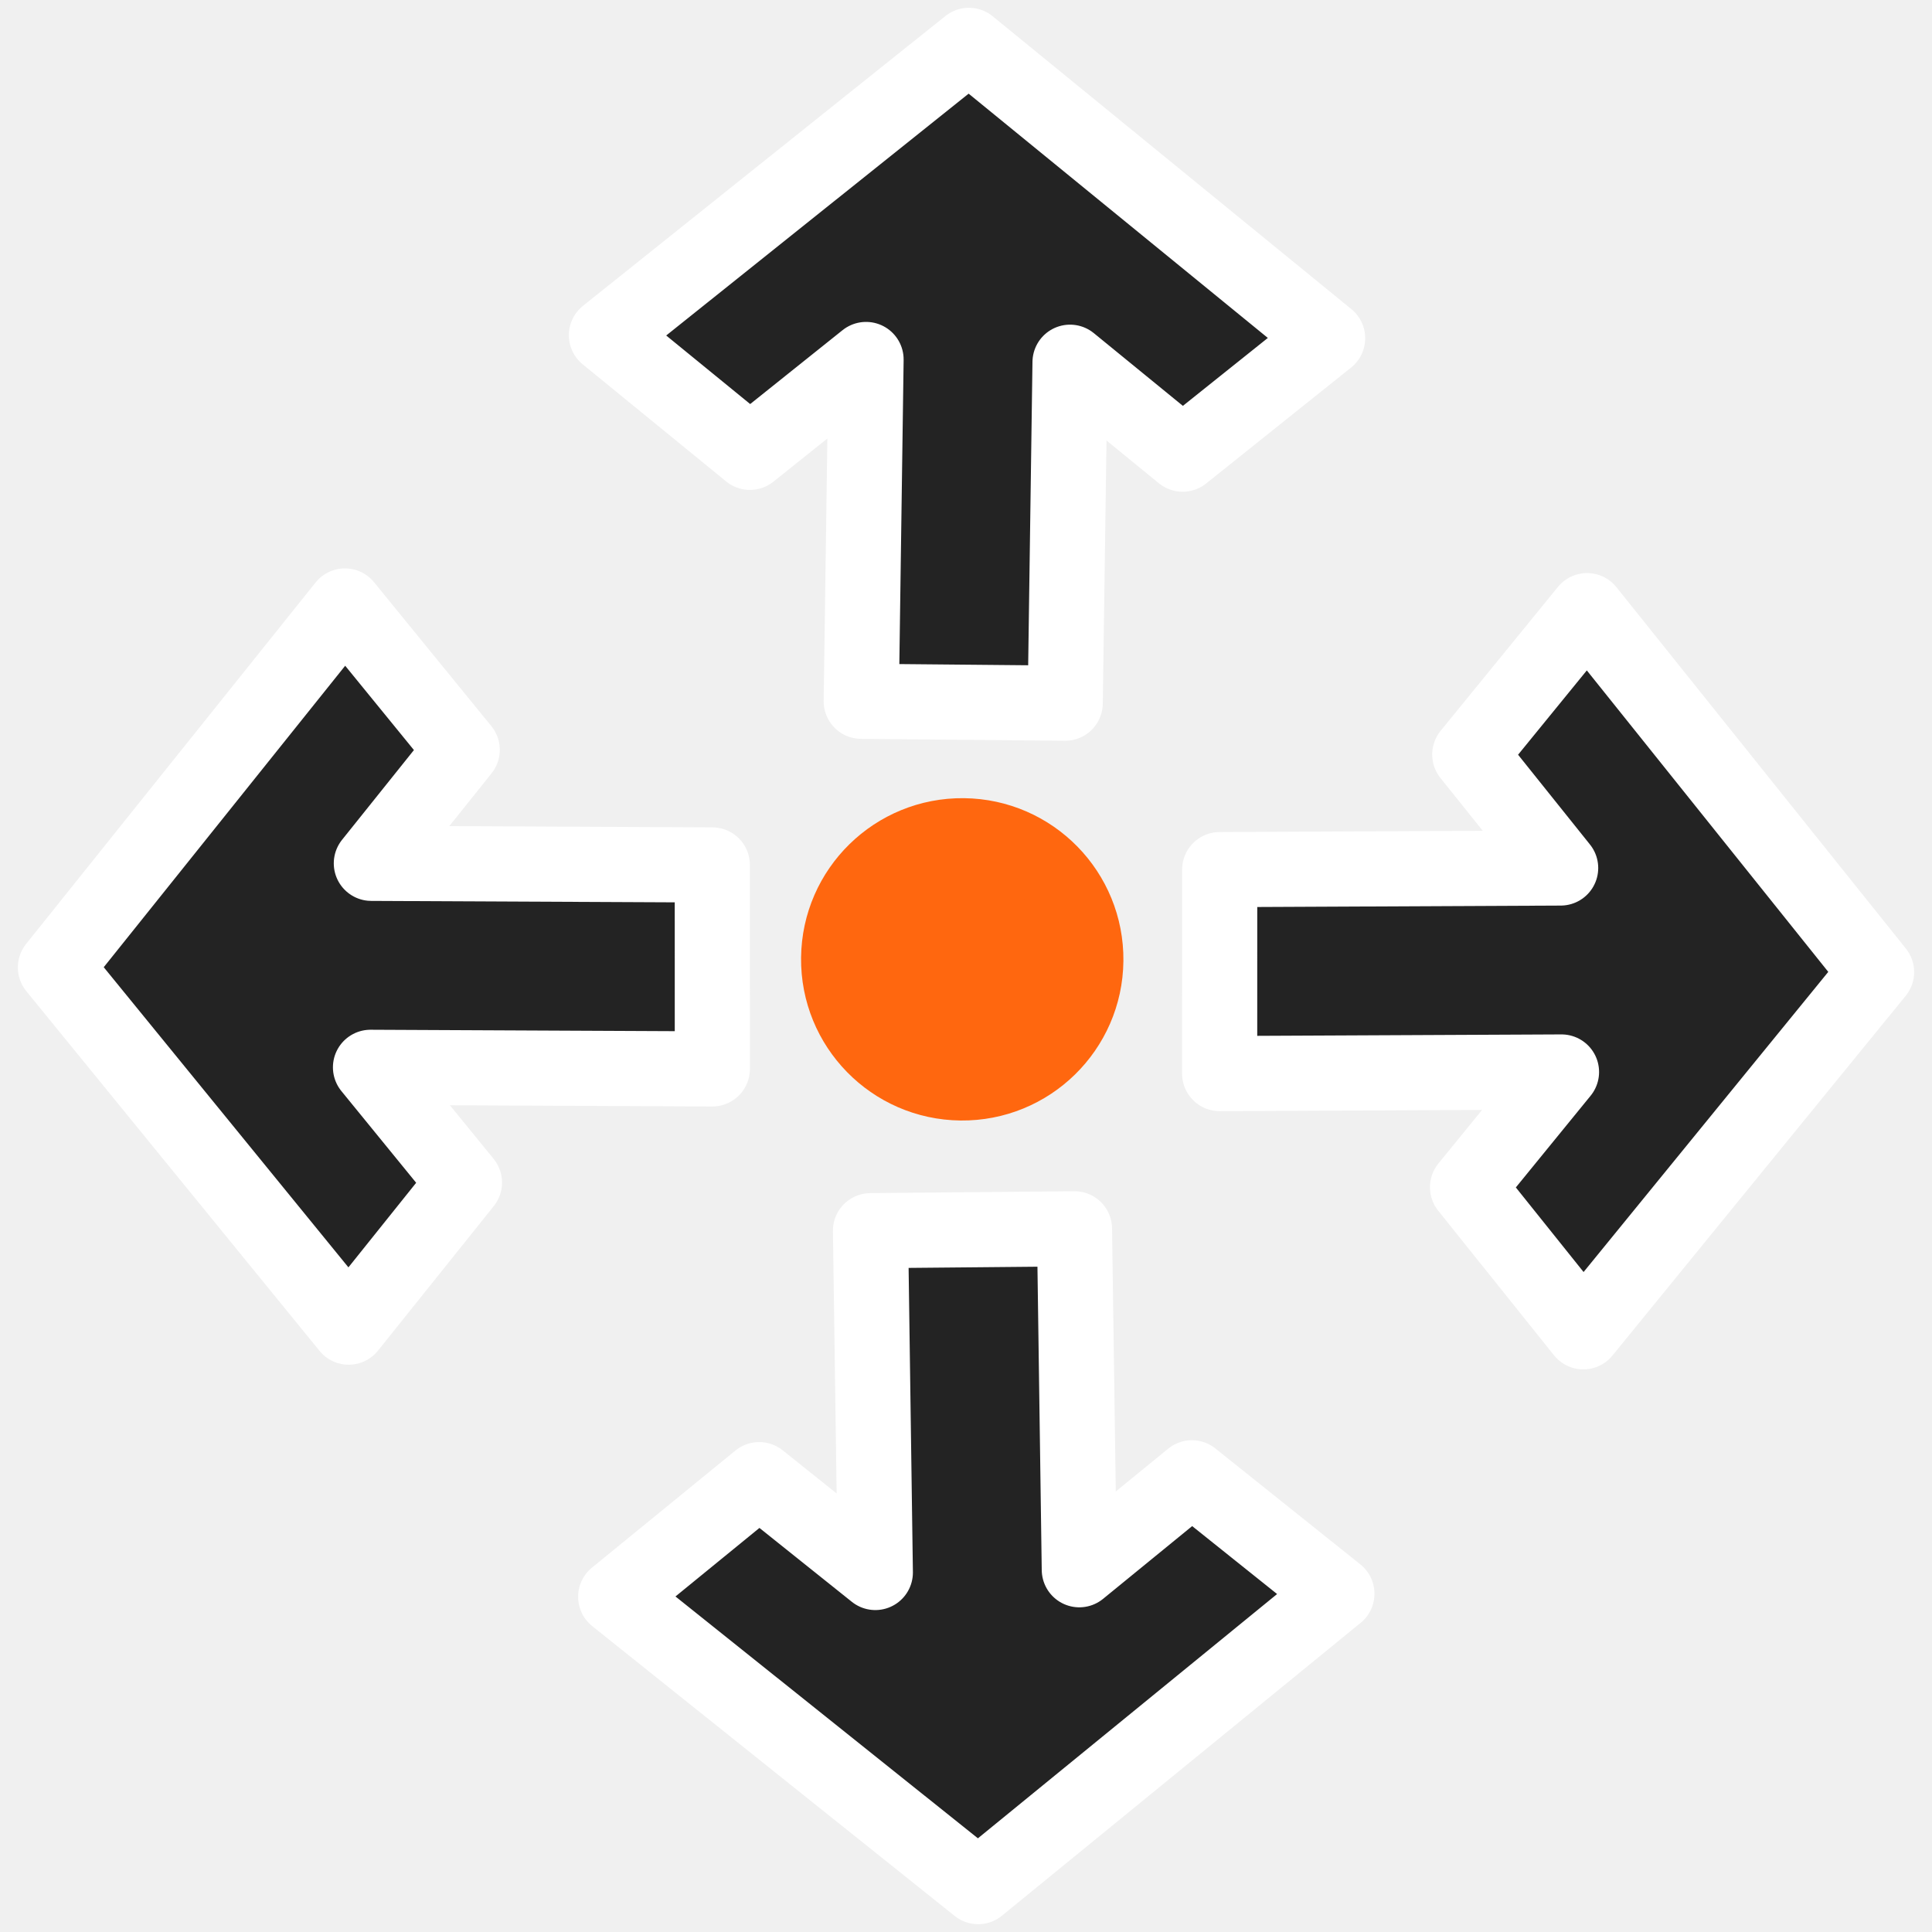
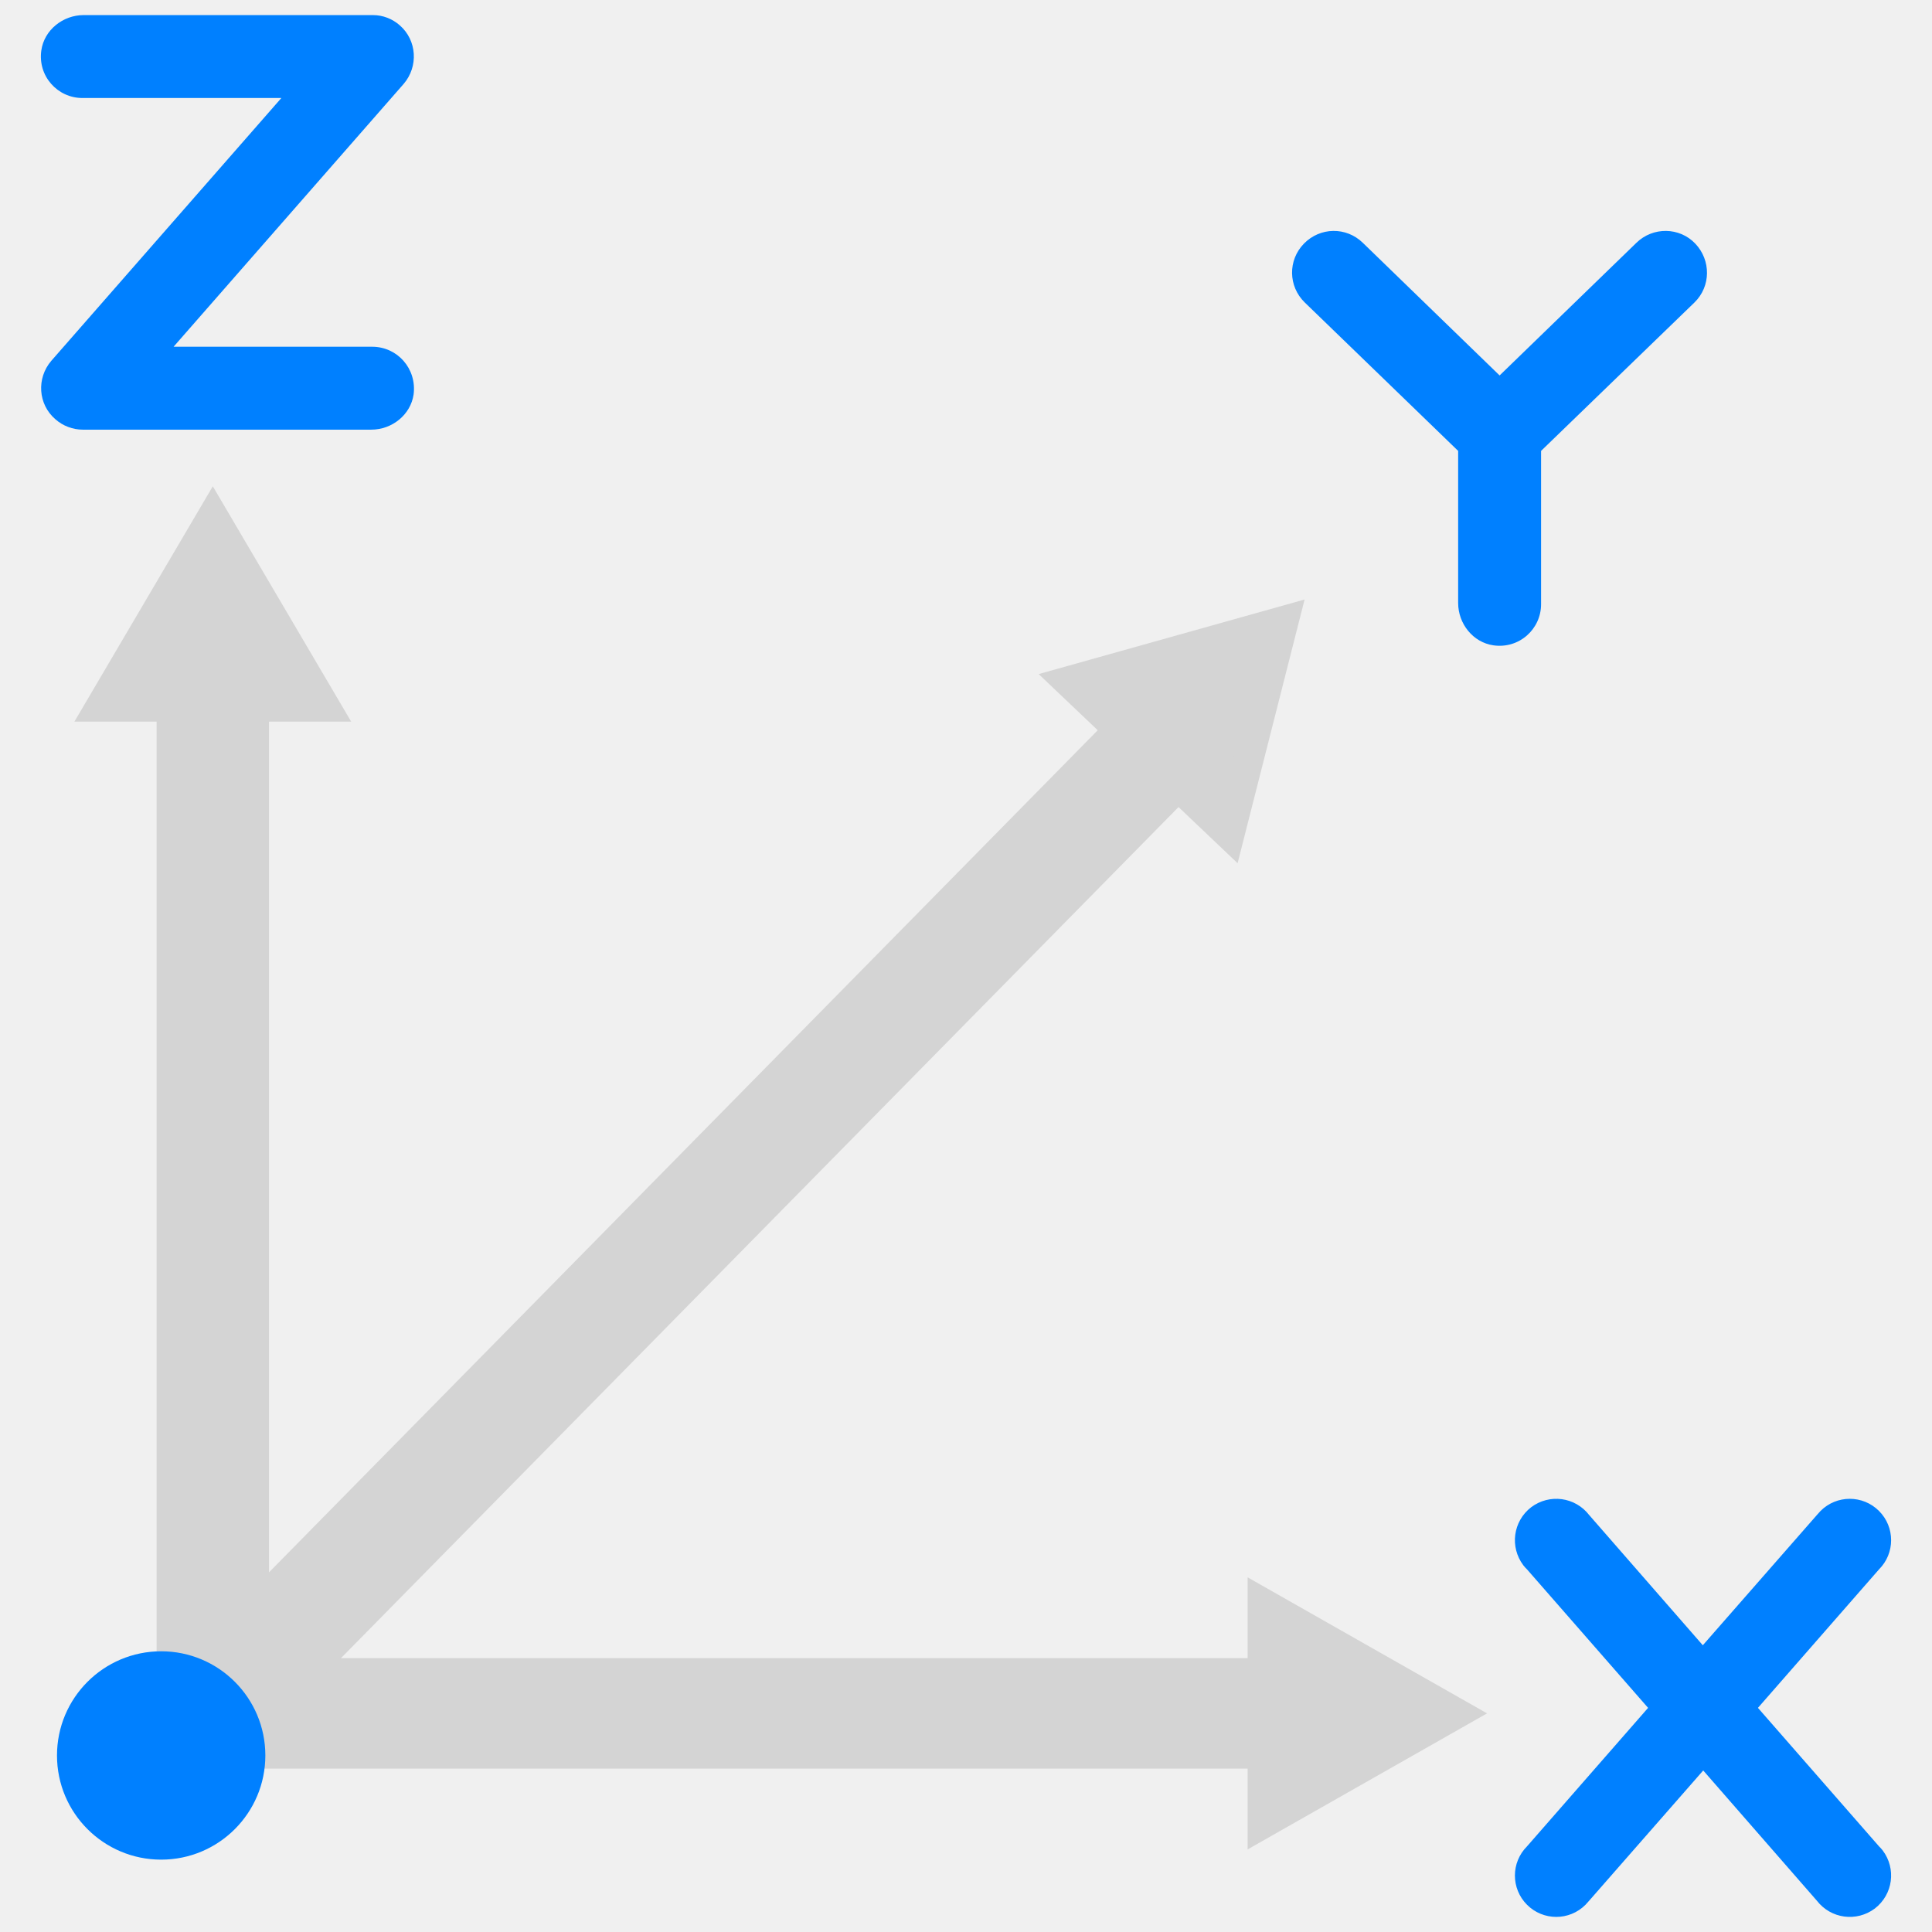
- <svg xmlns="http://www.w3.org/2000/svg" width="64" height="64" viewBox="0 0 64 64" id="svg4160" version="1.1">
-   <defs id="defs4162" />
-   <g id="layer2" style="display:inline" transform="translate(-3.532845,5.487126)">
-     <g style="display:inline" transform="matrix(1.044546,0,0,1.044546,-4.828922,-20.0487)" id="g44">
-       <path id="path4868-4" d="m 38.234,55.218 c 0,4.549 0,8.259 0,15" style="fill:none;fill-rule:evenodd;stroke:#ffffff;stroke-width:3;stroke-linecap:round;stroke-linejoin:miter;stroke-miterlimit:4;stroke-dasharray:none;stroke-opacity:1" />
-       <path id="path7561-4" d="m 50.402,64.484 -11.376,9.288 -11.495,-9.192 4.551,-3.715 3.683,2.945 -0.153,-10.84 6.469,-0.06 0.153,10.813 3.571,-2.916 4.598,3.677 z" style="fill:#232323;fill-opacity:1;fill-rule:evenodd;stroke:#ffffff;stroke-width:2.383;stroke-linecap:butt;stroke-linejoin:round;stroke-miterlimit:4;stroke-dasharray:none;stroke-opacity:1" />
-       <circle transform="rotate(-89.38248)" r="3.932" cy="38.997" cx="-43.947" id="path8128" style="fill:#ff670f;fill-opacity:1;fill-rule:nonzero;stroke:#ff670f;stroke-width:2.359;stroke-linecap:round;stroke-linejoin:round;stroke-miterlimit:4;stroke-dasharray:none;stroke-opacity:1" />
-       <path id="path7561-4-4" d="m 50.108,24.667 -11.376,-9.288 -11.495,9.192 4.551,3.715 3.683,-2.945 -0.153,10.84 6.469,0.06 0.153,-10.813 3.571,2.916 4.598,-3.677 z" style="fill:#232323;fill-opacity:1;fill-rule:evenodd;stroke:#ffffff;stroke-width:2.383;stroke-linecap:butt;stroke-linejoin:round;stroke-miterlimit:4;stroke-dasharray:none;stroke-opacity:1" />
-       <path id="path7561-4-8" d="m 58.337,33.306 9.181,11.463 -9.3,11.408 -3.672,-4.585 2.98,-3.655 -10.841,0.051 0.001,-6.469 10.813,-0.051 -2.882,-3.599 3.72,-4.563 z" style="fill:#232323;fill-opacity:1;fill-rule:evenodd;stroke:#ffffff;stroke-width:2.383;stroke-linecap:butt;stroke-linejoin:round;stroke-miterlimit:4;stroke-dasharray:none;stroke-opacity:1" />
-       <path id="path7561-4-8-0" d="m 18.944,33.158 -9.181,11.463 9.3,11.408 3.672,-4.585 -2.98,-3.655 10.841,0.051 -0.001,-6.469 -10.813,-0.051 2.882,-3.599 -3.72,-4.563 z" style="fill:#232323;fill-opacity:1;fill-rule:evenodd;stroke:#ffffff;stroke-width:2.383;stroke-linecap:butt;stroke-linejoin:round;stroke-miterlimit:4;stroke-dasharray:none;stroke-opacity:1" />
+ <svg xmlns="http://www.w3.org/2000/svg" version="1.1" id="Layer_1" x="0px" y="0px" viewBox="0 0 64 64" xml:space="preserve" width="64" height="64">
+   <defs id="defs862">
+     <marker orient="auto" refY="0" refX="0" id="marker1200" style="overflow:visible">
+       <path id="path1198" d="M 5.77,0 -2.88,5 V -5 Z" style="fill:#d4d4d4;fill-opacity:1;fill-rule:evenodd;stroke:#d4d4d4;stroke-width:1pt;stroke-opacity:1" transform="scale(0.2)" />
+     </marker>
+     <marker orient="auto" refY="0" refX="0" id="TriangleInS" style="overflow:visible">
+       <path id="path1011" d="M 5.77,0 -2.88,5 V -5 Z" style="fill:#d4d4d4;fill-opacity:1;fill-rule:evenodd;stroke:#d4d4d4;stroke-width:1pt;stroke-opacity:1" transform="scale(-0.2)" />
+     </marker>
+     <marker orient="auto" refY="0" refX="0" id="TriangleOutS" style="overflow:visible">
+       <path id="path1020" d="M 5.77,0 -2.88,5 V -5 Z" style="fill:#d4d4d4;fill-opacity:1;fill-rule:evenodd;stroke:#d4d4d4;stroke-width:1pt;stroke-opacity:1" transform="scale(0.2)" />
+     </marker>
+   </defs>
+   <g id="g827" transform="matrix(0.128744,0,0,0.128744,-0.9198887,-1.885731)" style="display:inline">
+     <g id="g825">
+       <g id="g823">
+         <path d="m 382.333,130.666 v 39.147 c 0,5.333 3.84,10.133 9.067,10.88 6.613,0.96 12.267,-4.16 12.267,-10.56 v -39.467 l 39.467,-38.187 c 4.267,-4.16 4.267,-10.88 0.213,-15.147 -4.053,-4.267 -10.88,-4.373 -15.147,-0.213 l -35.2,34.133 -35.2,-34.133 c -4.267,-4.16 -10.987,-4.053 -15.147,0.213 -4.16,4.267 -4.053,10.987 0.213,15.147 z" id="path817" style="fill:#0080ff;fill-opacity:1;stroke:none;stroke-opacity:1" />
+         <path d="M 102.9,103.865 H 51.807 L 111.007,36.238 c 3.84,-4.48 3.413,-11.2 -0.96,-15.04 -1.92,-1.707 -4.373,-2.667 -6.933,-2.667 H 28.66 c -5.333,0 -10.133,3.84 -10.88,9.067 -0.96,6.613 4.16,12.267 10.56,12.267 h 51.2 l -59.2,67.627 c -3.84,4.48 -3.413,11.2 1.067,15.04 1.92,1.707 4.48,2.667 7.04,2.667 h 74.24 c 5.333,0 10.133,-3.84 10.88,-9.067 0.853,-6.614 -4.16,-12.267 -10.667,-12.267 z" id="path819" style="fill:#0080ff;fill-opacity:1;stroke:none;stroke-opacity:1" />
+         <path d="m 490.617,489.713 -31.147,-35.627 31.147,-35.627 c 4.16,-4.16 4.16,-10.88 0,-15.04 -4.16,-4.16 -10.88,-4.16 -15.04,0 -0.32,0.32 -0.64,0.747 -0.96,1.067 l -29.333,33.493 -29.227,-33.493 c -3.627,-4.693 -10.24,-5.547 -14.933,-2.027 -4.693,3.627 -5.547,10.24 -2.027,14.933 0.32,0.427 0.64,0.747 0.96,1.067 l 31.147,35.627 -31.147,35.627 c -4.16,4.16 -4.16,10.88 0,15.04 4.16,4.16 10.88,4.16 15.04,0 0.32,-0.32 0.64,-0.747 0.96,-1.067 l 29.333,-33.493 29.227,33.493 c 3.627,4.693 10.24,5.547 14.933,2.027 4.693,-3.627 5.547,-10.24 2.027,-14.933 -0.32,-0.427 -0.64,-0.747 -0.96,-1.067 z" id="path821" style="fill:#0080ff;fill-opacity:1;stroke:none;stroke-opacity:1" />
+         <g id="g2285" transform="matrix(0.9641977,0,0,0.9477415,-57.07727,134.8522)" style="stroke-width:30;stroke-miterlimit:4;stroke-dasharray:none">
+           <path id="path868" d="M 420.829,338.332 H 123.393 V 47.802" style="fill:none;stroke:#d4d4d4;stroke-width:30;stroke-linecap:butt;stroke-linejoin:miter;stroke-miterlimit:4;stroke-dasharray:none;stroke-opacity:1;marker-start:url(#TriangleInS);marker-end:url(#marker1200)" />
+           <path id="path870" d="M 126.507,333.907 385.122,66.554" style="fill:none;stroke:#d4d4d4;stroke-width:30;stroke-linecap:butt;stroke-linejoin:bevel;stroke-miterlimit:4;stroke-dasharray:none;stroke-opacity:1;marker-end:url(#TriangleOutS)" />
+         </g>
+       </g>
    </g>
  </g>
+   <circle style="fill:#0080ff;fill-opacity:1;fill-rule:nonzero;stroke:none;stroke-width:30;stroke-linecap:square;stroke-linejoin:bevel;stroke-miterlimit:4;stroke-dasharray:none;stroke-opacity:1" id="path6017" cx="5.339" cy="58.152" r="3.451" />
</svg>
